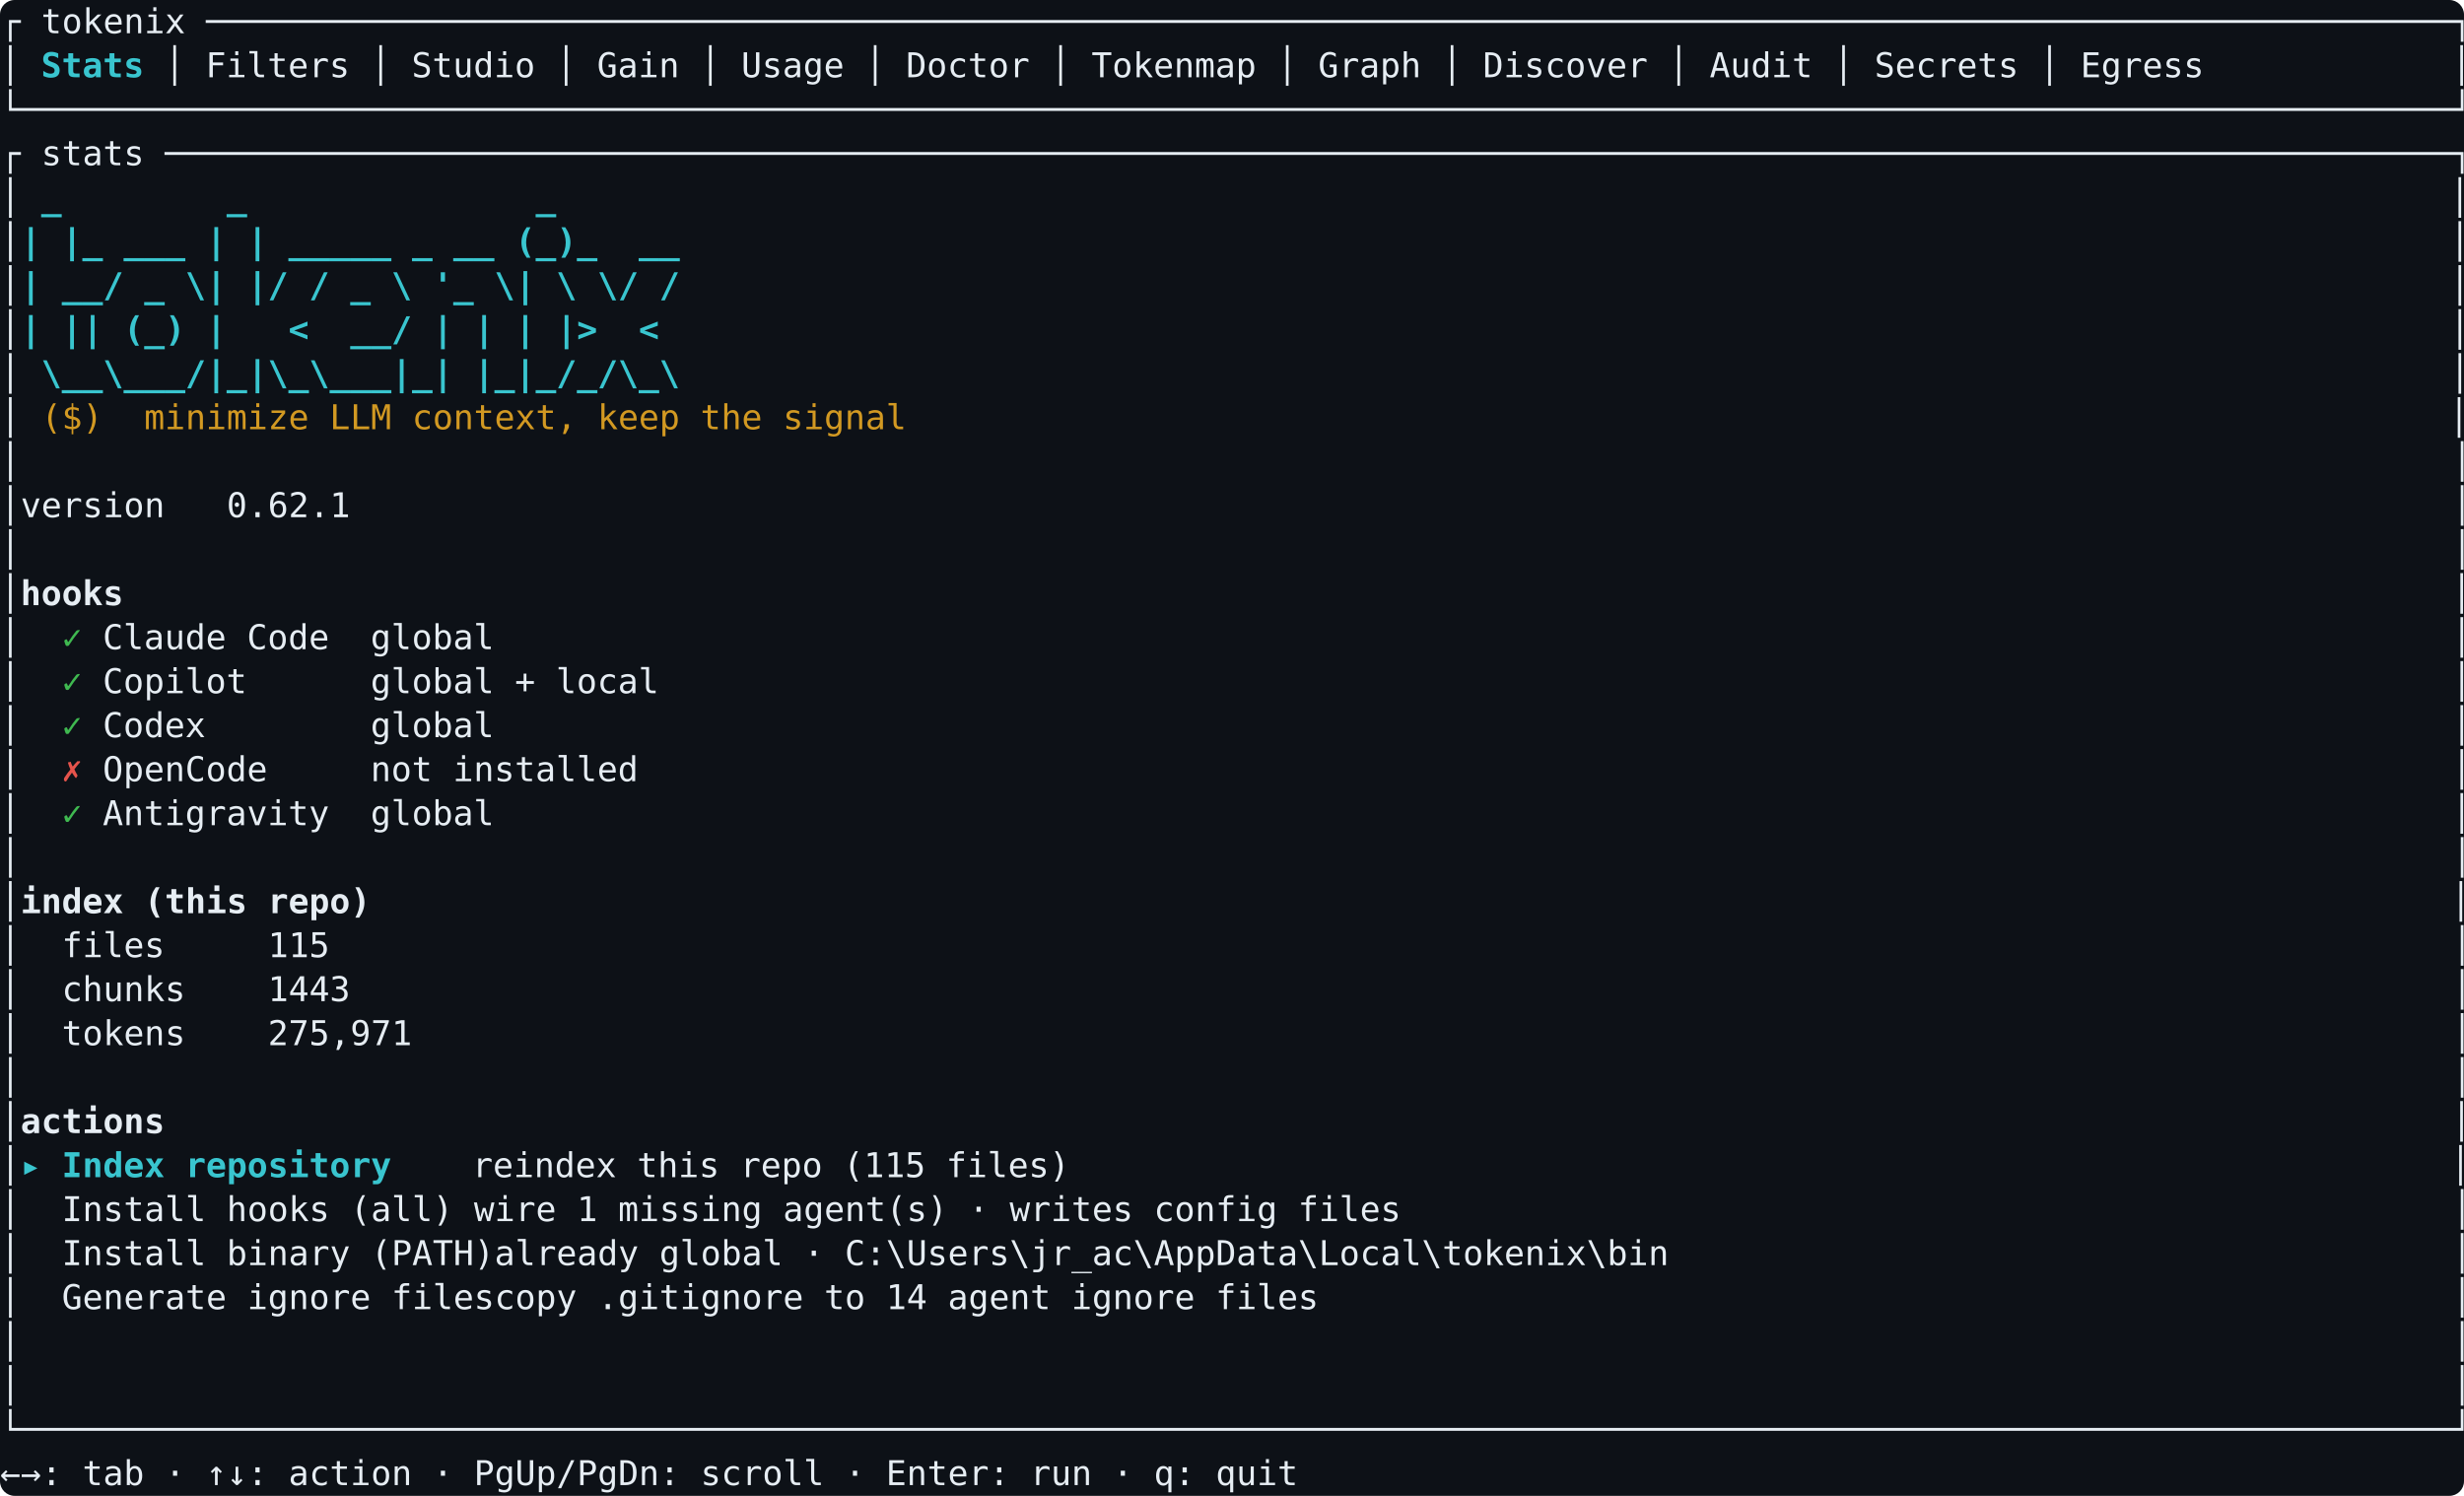
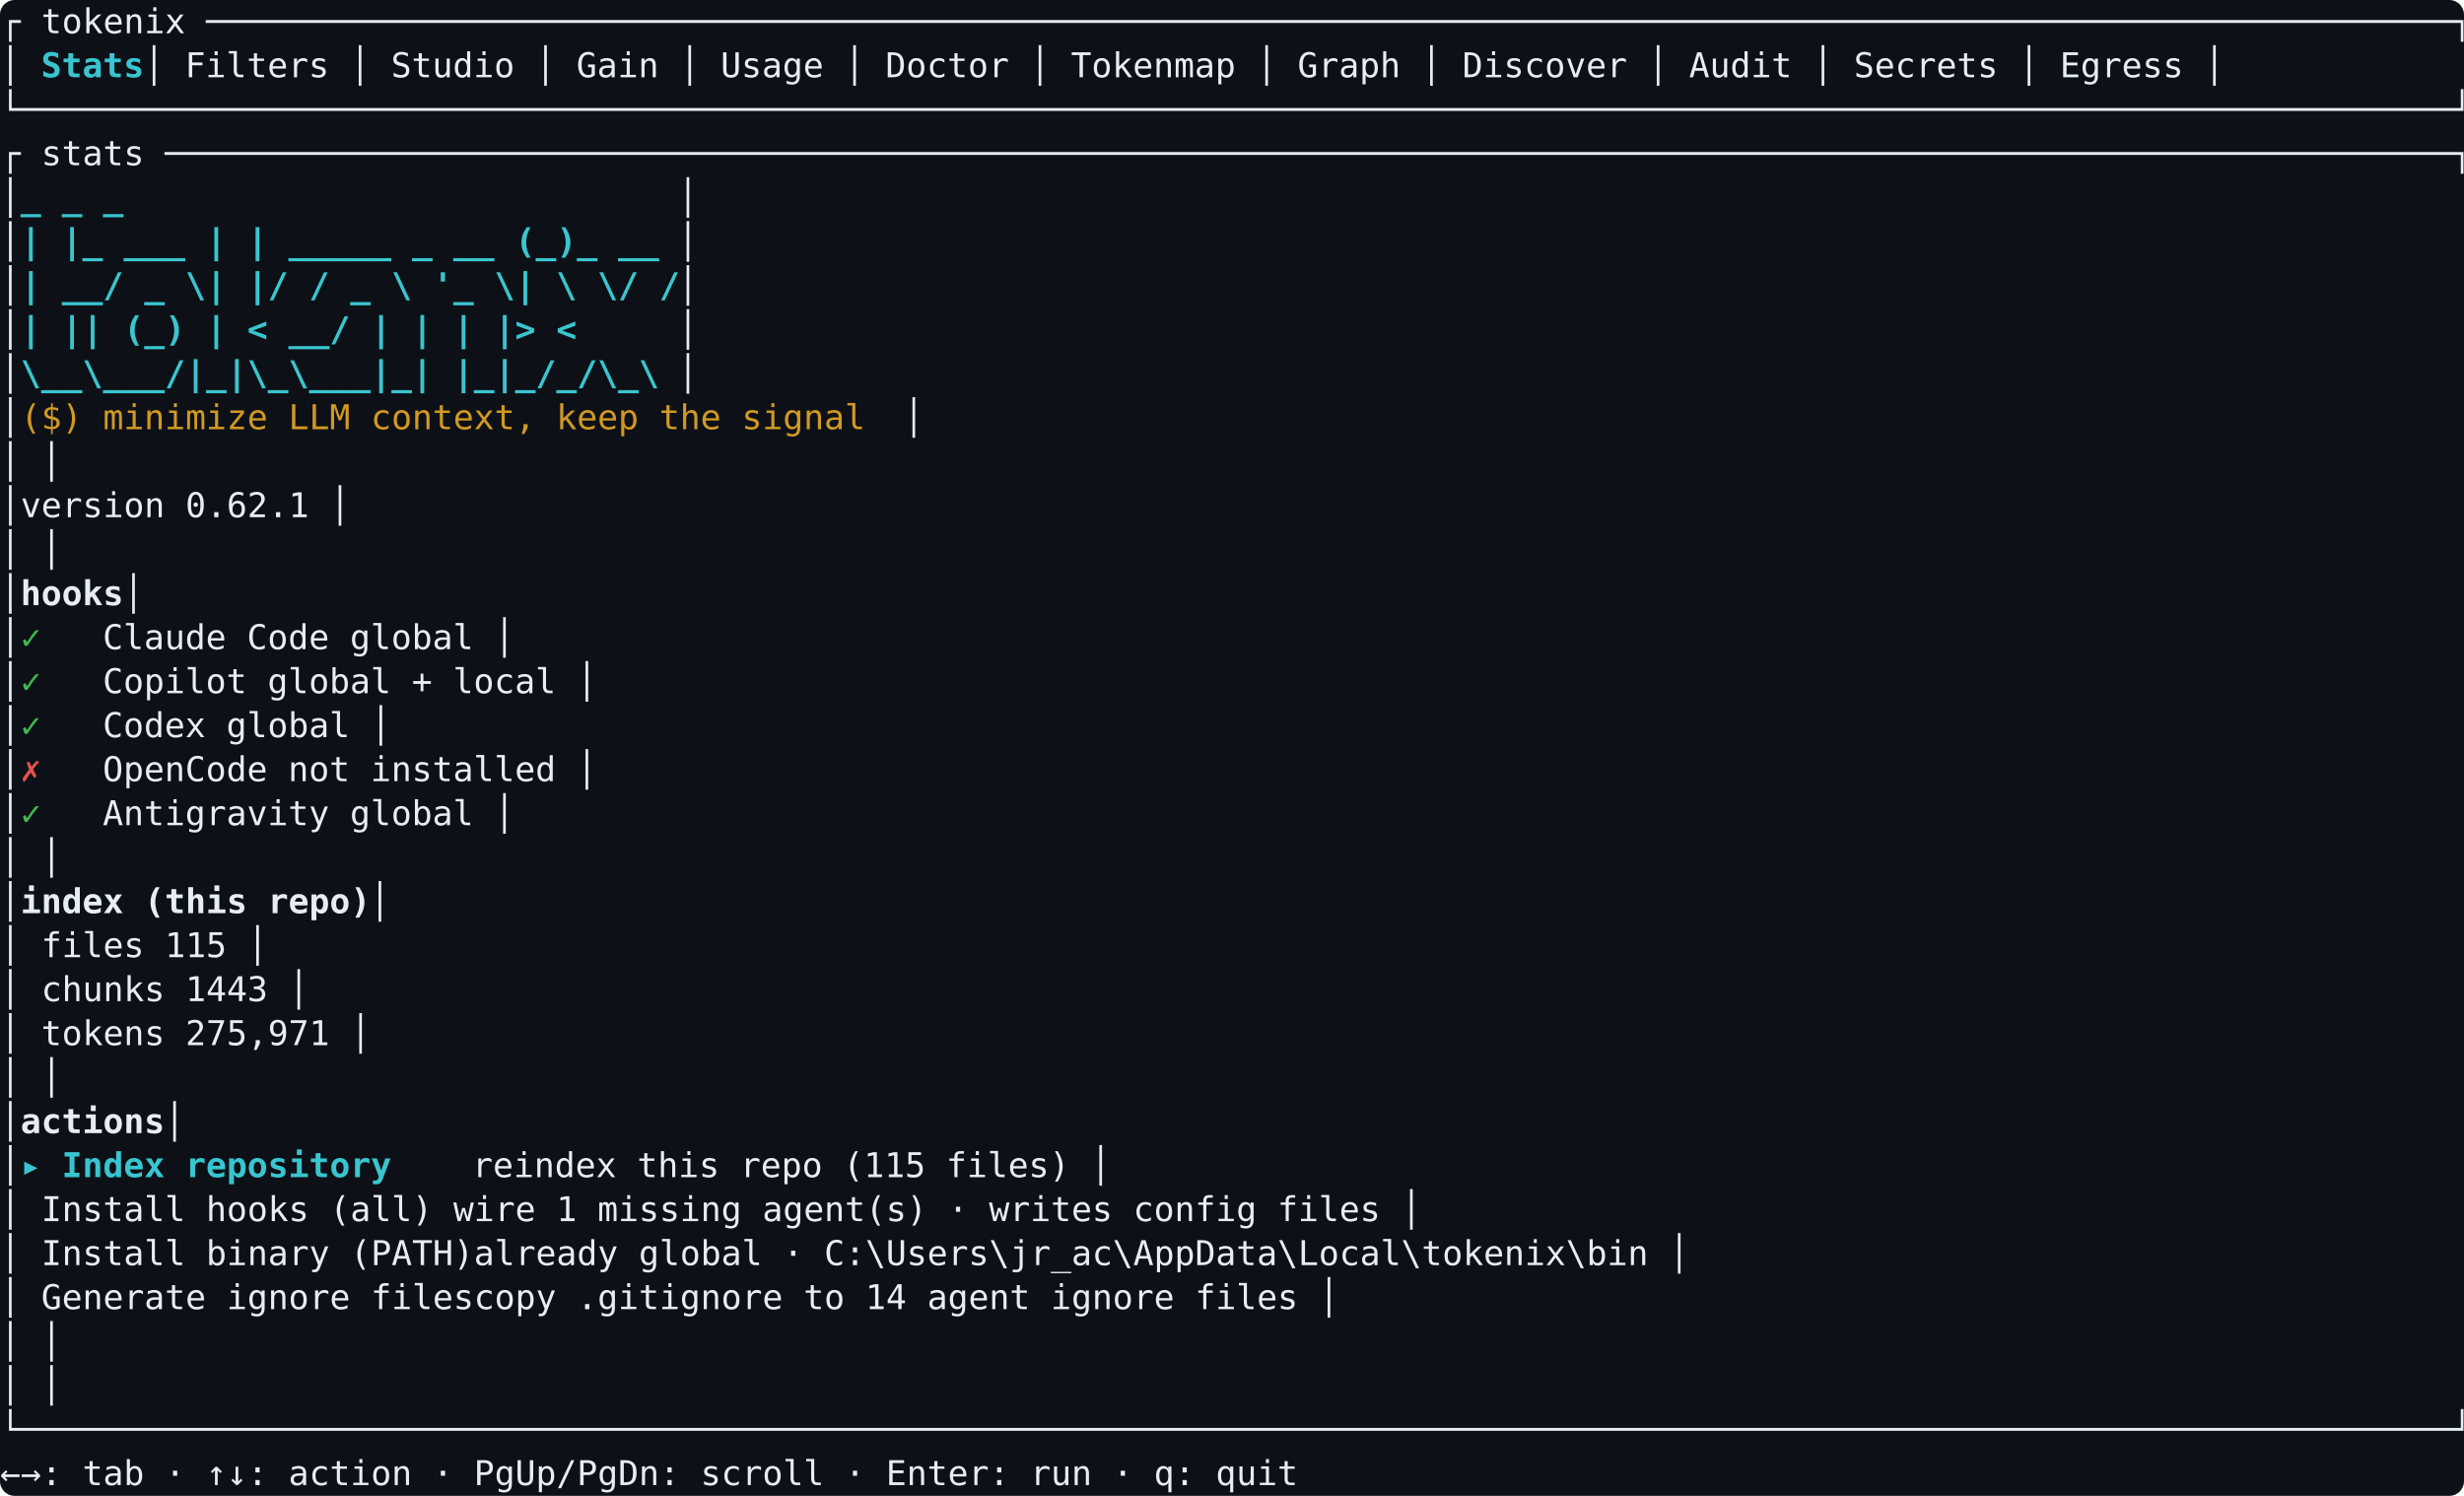
- <svg xmlns="http://www.w3.org/2000/svg" viewBox="0 0 1008 612" width="1008" height="612" font-family="ui-monospace,'SF Mono','Cascadia Mono',Consolas,'DejaVu Sans Mono',monospace" font-size="14">
-   <rect width="100%" height="100%" rx="6" fill="#0d1117" />
-   <text xml:space="preserve" x="0.00" y="13.60" fill="#e6edf3">┌ tokenix ─────────────────────────────────────────────────────────────────────────────────────────────────────────────┐</text>
-   <text xml:space="preserve" x="0.00" y="31.60" fill="#e6edf3">│ </text>
-   <text xml:space="preserve" x="16.80" y="31.60" fill="#39c5cf" font-weight="bold">Stats</text>
-   <text xml:space="preserve" x="58.80" y="31.60" fill="#e6edf3"> │ Filters │ Studio │ Gain │ Usage │ Doctor │ Tokenmap │ Graph │ Discover │ Audit │ Secrets │ Egress            │</text>
-   <text xml:space="preserve" x="0.00" y="49.60" fill="#e6edf3">└──────────────────────────────────────────────────────────────────────────────────────────────────────────────────────┘</text>
-   <text xml:space="preserve" x="0.00" y="67.60" fill="#e6edf3">┌ stats ───────────────────────────────────────────────────────────────────────────────────────────────────────────────┐</text>
-   <text xml:space="preserve" x="0.00" y="85.60" fill="#e6edf3">│</text>
-   <text xml:space="preserve" x="8.40" y="85.60" fill="#39c5cf" font-weight="bold"> _        _              _      </text>
-   <text xml:space="preserve" x="277.20" y="85.60" fill="#e6edf3">                                                                                      │</text>
-   <text xml:space="preserve" x="0.00" y="103.60" fill="#e6edf3">│</text>
-   <text xml:space="preserve" x="8.40" y="103.60" fill="#39c5cf" font-weight="bold">| |_ ___ | | _____ _ __ (_)_  __</text>
-   <text xml:space="preserve" x="277.20" y="103.60" fill="#e6edf3">                                                                                      │</text>
-   <text xml:space="preserve" x="0.00" y="121.60" fill="#e6edf3">│</text>
-   <text xml:space="preserve" x="8.40" y="121.60" fill="#39c5cf" font-weight="bold">| __/ _ \| |/ / _ \ '_ \| \ \/ /</text>
-   <text xml:space="preserve" x="277.20" y="121.60" fill="#e6edf3">                                                                                      │</text>
-   <text xml:space="preserve" x="0.00" y="139.60" fill="#e6edf3">│</text>
-   <text xml:space="preserve" x="8.40" y="139.60" fill="#39c5cf" font-weight="bold">| || (_) |   &lt;  __/ | | | |&gt;  &lt; </text>
-   <text xml:space="preserve" x="277.20" y="139.60" fill="#e6edf3">                                                                                      │</text>
-   <text xml:space="preserve" x="0.00" y="157.60" fill="#e6edf3">│</text>
-   <text xml:space="preserve" x="8.40" y="157.60" fill="#39c5cf" font-weight="bold"> \__\___/|_|\_\___|_| |_|_/_/\_\</text>
-   <text xml:space="preserve" x="277.20" y="157.60" fill="#e6edf3">                                                                                      │</text>
-   <text xml:space="preserve" x="0.00" y="175.60" fill="#e6edf3">│</text>
-   <text xml:space="preserve" x="8.40" y="175.60" fill="#d29922"> ($)  minimize LLM context, keep the signal</text>
-   <text xml:space="preserve" x="369.60" y="175.60" fill="#e6edf3">                                                                           │</text>
-   <text xml:space="preserve" x="0.00" y="193.60" fill="#e6edf3">│                                                                                                                      │</text>
-   <text xml:space="preserve" x="0.00" y="211.60" fill="#e6edf3">│version   0.62.1                                                                                                      │</text>
-   <text xml:space="preserve" x="0.00" y="229.60" fill="#e6edf3">│                                                                                                                      │</text>
-   <text xml:space="preserve" x="0.00" y="247.60" fill="#e6edf3">│</text>
-   <text xml:space="preserve" x="8.40" y="247.60" fill="#e6edf3" font-weight="bold">hooks</text>
-   <text xml:space="preserve" x="50.40" y="247.60" fill="#e6edf3">                                                                                                                 │</text>
-   <text xml:space="preserve" x="0.00" y="265.60" fill="#e6edf3">│</text>
-   <text xml:space="preserve" x="8.40" y="265.60" fill="#3fb950">  ✓ </text>
-   <text xml:space="preserve" x="42.00" y="265.60" fill="#e6edf3">Claude Code  global                                                                                               │</text>
-   <text xml:space="preserve" x="0.00" y="283.60" fill="#e6edf3">│</text>
-   <text xml:space="preserve" x="8.40" y="283.60" fill="#3fb950">  ✓ </text>
-   <text xml:space="preserve" x="42.00" y="283.60" fill="#e6edf3">Copilot      global + local                                                                                       │</text>
-   <text xml:space="preserve" x="0.00" y="301.60" fill="#e6edf3">│</text>
-   <text xml:space="preserve" x="8.40" y="301.60" fill="#3fb950">  ✓ </text>
-   <text xml:space="preserve" x="42.00" y="301.60" fill="#e6edf3">Codex        global                                                                                               │</text>
-   <text xml:space="preserve" x="0.00" y="319.60" fill="#e6edf3">│</text>
-   <text xml:space="preserve" x="8.40" y="319.60" fill="#e5534b">  ✗ </text>
-   <text xml:space="preserve" x="42.00" y="319.60" fill="#e6edf3">OpenCode     not installed                                                                                        │</text>
-   <text xml:space="preserve" x="0.00" y="337.60" fill="#e6edf3">│</text>
-   <text xml:space="preserve" x="8.40" y="337.60" fill="#3fb950">  ✓ </text>
-   <text xml:space="preserve" x="42.00" y="337.60" fill="#e6edf3">Antigravity  global                                                                                               │</text>
-   <text xml:space="preserve" x="0.00" y="355.60" fill="#e6edf3">│                                                                                                                      │</text>
-   <text xml:space="preserve" x="0.00" y="373.60" fill="#e6edf3">│</text>
-   <text xml:space="preserve" x="8.40" y="373.60" fill="#e6edf3" font-weight="bold">index (this repo)</text>
-   <text xml:space="preserve" x="151.20" y="373.60" fill="#e6edf3">                                                                                                     │</text>
-   <text xml:space="preserve" x="0.00" y="391.60" fill="#e6edf3">│  files     115                                                                                                       │</text>
-   <text xml:space="preserve" x="0.00" y="409.60" fill="#e6edf3">│  chunks    1443                                                                                                      │</text>
-   <text xml:space="preserve" x="0.00" y="427.60" fill="#e6edf3">│  tokens    275,971                                                                                                   │</text>
-   <text xml:space="preserve" x="0.00" y="445.60" fill="#e6edf3">│                                                                                                                      │</text>
-   <text xml:space="preserve" x="0.00" y="463.60" fill="#e6edf3">│</text>
-   <text xml:space="preserve" x="8.40" y="463.60" fill="#e6edf3" font-weight="bold">actions</text>
-   <text xml:space="preserve" x="67.20" y="463.60" fill="#e6edf3">                                                                                                               │</text>
-   <text xml:space="preserve" x="0.00" y="481.60" fill="#e6edf3">│</text>
-   <text xml:space="preserve" x="8.40" y="481.60" fill="#39c5cf" font-weight="bold">▸ Index repository    </text>
-   <text xml:space="preserve" x="193.20" y="481.60" fill="#e6edf3">reindex this repo (115 files)                                                                   │</text>
-   <text xml:space="preserve" x="0.00" y="499.60" fill="#e6edf3">│  Install hooks (all) wire 1 missing agent(s) · writes config files                                                   │</text>
-   <text xml:space="preserve" x="0.00" y="517.60" fill="#e6edf3">│  Install binary (PATH)already global · C:\Users\jr_ac\AppData\Local\tokenix\bin                                      │</text>
-   <text xml:space="preserve" x="0.00" y="535.60" fill="#e6edf3">│  Generate ignore filescopy .gitignore to 14 agent ignore files                                                       │</text>
-   <text xml:space="preserve" x="0.00" y="553.60" fill="#e6edf3">│                                                                                                                      │</text>
-   <text xml:space="preserve" x="0.00" y="571.60" fill="#e6edf3">│                                                                                                                      │</text>
-   <text xml:space="preserve" x="0.00" y="589.60" fill="#e6edf3">└──────────────────────────────────────────────────────────────────────────────────────────────────────────────────────┘</text>
-   <text xml:space="preserve" x="0.00" y="607.60" fill="#e6edf3">←→: tab · ↑↓: action · PgUp/PgDn: scroll · Enter: run · q: quit                                                         </text>
+ <svg xmlns="http://www.w3.org/2000/svg" width="1008" height="612" font-family="ui-monospace,'SF Mono','Cascadia Mono',Consolas,'DejaVu Sans Mono',monospace" font-size="14" viewBox="0 0 1008 612">
+   <rect width="100%" height="100%" fill="#0d1117" rx="6" />
+   <text x="0" y="13.6" fill="#e6edf3" xml:space="preserve">┌ tokenix ─────────────────────────────────────────────────────────────────────────────────────────────────────────────┐</text>
+   <text x="0" y="31.6" fill="#e6edf3" xml:space="preserve">│</text>
+   <text x="16.8" y="31.6" fill="#39c5cf" font-weight="bold" xml:space="preserve">Stats</text>
+   <text x="58.8" y="31.6" fill="#e6edf3" xml:space="preserve">│ Filters │ Studio │ Gain │ Usage │ Doctor │ Tokenmap │ Graph │ Discover │ Audit │ Secrets │ Egress │</text>
+   <text x="0" y="49.6" fill="#e6edf3" xml:space="preserve">└──────────────────────────────────────────────────────────────────────────────────────────────────────────────────────┘</text>
+   <text x="0" y="67.6" fill="#e6edf3" xml:space="preserve">┌ stats ───────────────────────────────────────────────────────────────────────────────────────────────────────────────┐</text>
+   <text x="0" y="85.6" fill="#e6edf3" xml:space="preserve">│</text>
+   <text x="8.4" y="85.6" fill="#39c5cf" font-weight="bold" xml:space="preserve">_ _ _</text>
+   <text x="277.2" y="85.6" fill="#e6edf3" xml:space="preserve">│</text>
+   <text x="0" y="103.6" fill="#e6edf3" xml:space="preserve">│</text>
+   <text x="8.4" y="103.6" fill="#39c5cf" font-weight="bold" xml:space="preserve">| |_ ___ | | _____ _ __ (_)_ __</text>
+   <text x="277.2" y="103.6" fill="#e6edf3" xml:space="preserve">│</text>
+   <text x="0" y="121.6" fill="#e6edf3" xml:space="preserve">│</text>
+   <text x="8.4" y="121.6" fill="#39c5cf" font-weight="bold" xml:space="preserve">| __/ _ \| |/ / _ \ '_ \| \ \/ /</text>
+   <text x="277.2" y="121.6" fill="#e6edf3" xml:space="preserve">│</text>
+   <text x="0" y="139.6" fill="#e6edf3" xml:space="preserve">│</text>
+   <text x="8.4" y="139.6" fill="#39c5cf" font-weight="bold" xml:space="preserve">| || (_) | &lt; __/ | | | |&gt; &lt;</text>
+   <text x="277.2" y="139.6" fill="#e6edf3" xml:space="preserve">│</text>
+   <text x="0" y="157.6" fill="#e6edf3" xml:space="preserve">│</text>
+   <text x="8.4" y="157.6" fill="#39c5cf" font-weight="bold" xml:space="preserve">\__\___/|_|\_\___|_| |_|_/_/\_\</text>
+   <text x="277.2" y="157.6" fill="#e6edf3" xml:space="preserve">│</text>
+   <text x="0" y="175.6" fill="#e6edf3" xml:space="preserve">│</text>
+   <text x="8.4" y="175.6" fill="#d29922" xml:space="preserve">($) minimize LLM context, keep the signal</text>
+   <text x="369.6" y="175.6" fill="#e6edf3" xml:space="preserve">│</text>
+   <text x="0" y="193.6" fill="#e6edf3" xml:space="preserve">│ │</text>
+   <text x="0" y="211.6" fill="#e6edf3" xml:space="preserve">│version 0.62.1 │</text>
+   <text x="0" y="229.6" fill="#e6edf3" xml:space="preserve">│ │</text>
+   <text x="0" y="247.6" fill="#e6edf3" xml:space="preserve">│</text>
+   <text x="8.4" y="247.6" fill="#e6edf3" font-weight="bold" xml:space="preserve">hooks</text>
+   <text x="50.4" y="247.6" fill="#e6edf3" xml:space="preserve">│</text>
+   <text x="0" y="265.6" fill="#e6edf3" xml:space="preserve">│</text>
+   <text x="8.4" y="265.6" fill="#3fb950" xml:space="preserve">✓</text>
+   <text x="42" y="265.6" fill="#e6edf3" xml:space="preserve">Claude Code global │</text>
+   <text x="0" y="283.6" fill="#e6edf3" xml:space="preserve">│</text>
+   <text x="8.4" y="283.6" fill="#3fb950" xml:space="preserve">✓</text>
+   <text x="42" y="283.6" fill="#e6edf3" xml:space="preserve">Copilot global + local │</text>
+   <text x="0" y="301.6" fill="#e6edf3" xml:space="preserve">│</text>
+   <text x="8.4" y="301.6" fill="#3fb950" xml:space="preserve">✓</text>
+   <text x="42" y="301.6" fill="#e6edf3" xml:space="preserve">Codex global │</text>
+   <text x="0" y="319.6" fill="#e6edf3" xml:space="preserve">│</text>
+   <text x="8.4" y="319.6" fill="#e5534b" xml:space="preserve">✗</text>
+   <text x="42" y="319.6" fill="#e6edf3" xml:space="preserve">OpenCode not installed │</text>
+   <text x="0" y="337.6" fill="#e6edf3" xml:space="preserve">│</text>
+   <text x="8.4" y="337.6" fill="#3fb950" xml:space="preserve">✓</text>
+   <text x="42" y="337.6" fill="#e6edf3" xml:space="preserve">Antigravity global │</text>
+   <text x="0" y="355.6" fill="#e6edf3" xml:space="preserve">│ │</text>
+   <text x="0" y="373.6" fill="#e6edf3" xml:space="preserve">│</text>
+   <text x="8.4" y="373.6" fill="#e6edf3" font-weight="bold" xml:space="preserve">index (this repo)</text>
+   <text x="151.2" y="373.6" fill="#e6edf3" xml:space="preserve">│</text>
+   <text x="0" y="391.6" fill="#e6edf3" xml:space="preserve">│ files 115 │</text>
+   <text x="0" y="409.6" fill="#e6edf3" xml:space="preserve">│ chunks 1443 │</text>
+   <text x="0" y="427.6" fill="#e6edf3" xml:space="preserve">│ tokens 275,971 │</text>
+   <text x="0" y="445.6" fill="#e6edf3" xml:space="preserve">│ │</text>
+   <text x="0" y="463.6" fill="#e6edf3" xml:space="preserve">│</text>
+   <text x="8.4" y="463.6" fill="#e6edf3" font-weight="bold" xml:space="preserve">actions</text>
+   <text x="67.2" y="463.6" fill="#e6edf3" xml:space="preserve">│</text>
+   <text x="0" y="481.6" fill="#e6edf3" xml:space="preserve">│</text>
+   <text x="8.4" y="481.6" fill="#39c5cf" font-weight="bold" xml:space="preserve">▸ Index repository</text>
+   <text x="193.2" y="481.6" fill="#e6edf3" xml:space="preserve">reindex this repo (115 files) │</text>
+   <text x="0" y="499.6" fill="#e6edf3" xml:space="preserve">│ Install hooks (all) wire 1 missing agent(s) · writes config files │</text>
+   <text x="0" y="517.6" fill="#e6edf3" xml:space="preserve">│ Install binary (PATH)already global · C:\Users\jr_ac\AppData\Local\tokenix\bin │</text>
+   <text x="0" y="535.6" fill="#e6edf3" xml:space="preserve">│ Generate ignore filescopy .gitignore to 14 agent ignore files │</text>
+   <text x="0" y="553.6" fill="#e6edf3" xml:space="preserve">│ │</text>
+   <text x="0" y="571.6" fill="#e6edf3" xml:space="preserve">│ │</text>
+   <text x="0" y="589.6" fill="#e6edf3" xml:space="preserve">└──────────────────────────────────────────────────────────────────────────────────────────────────────────────────────┘</text>
+   <text x="0" y="607.6" fill="#e6edf3" xml:space="preserve">←→: tab · ↑↓: action · PgUp/PgDn: scroll · Enter: run · q: quit</text>
</svg>
